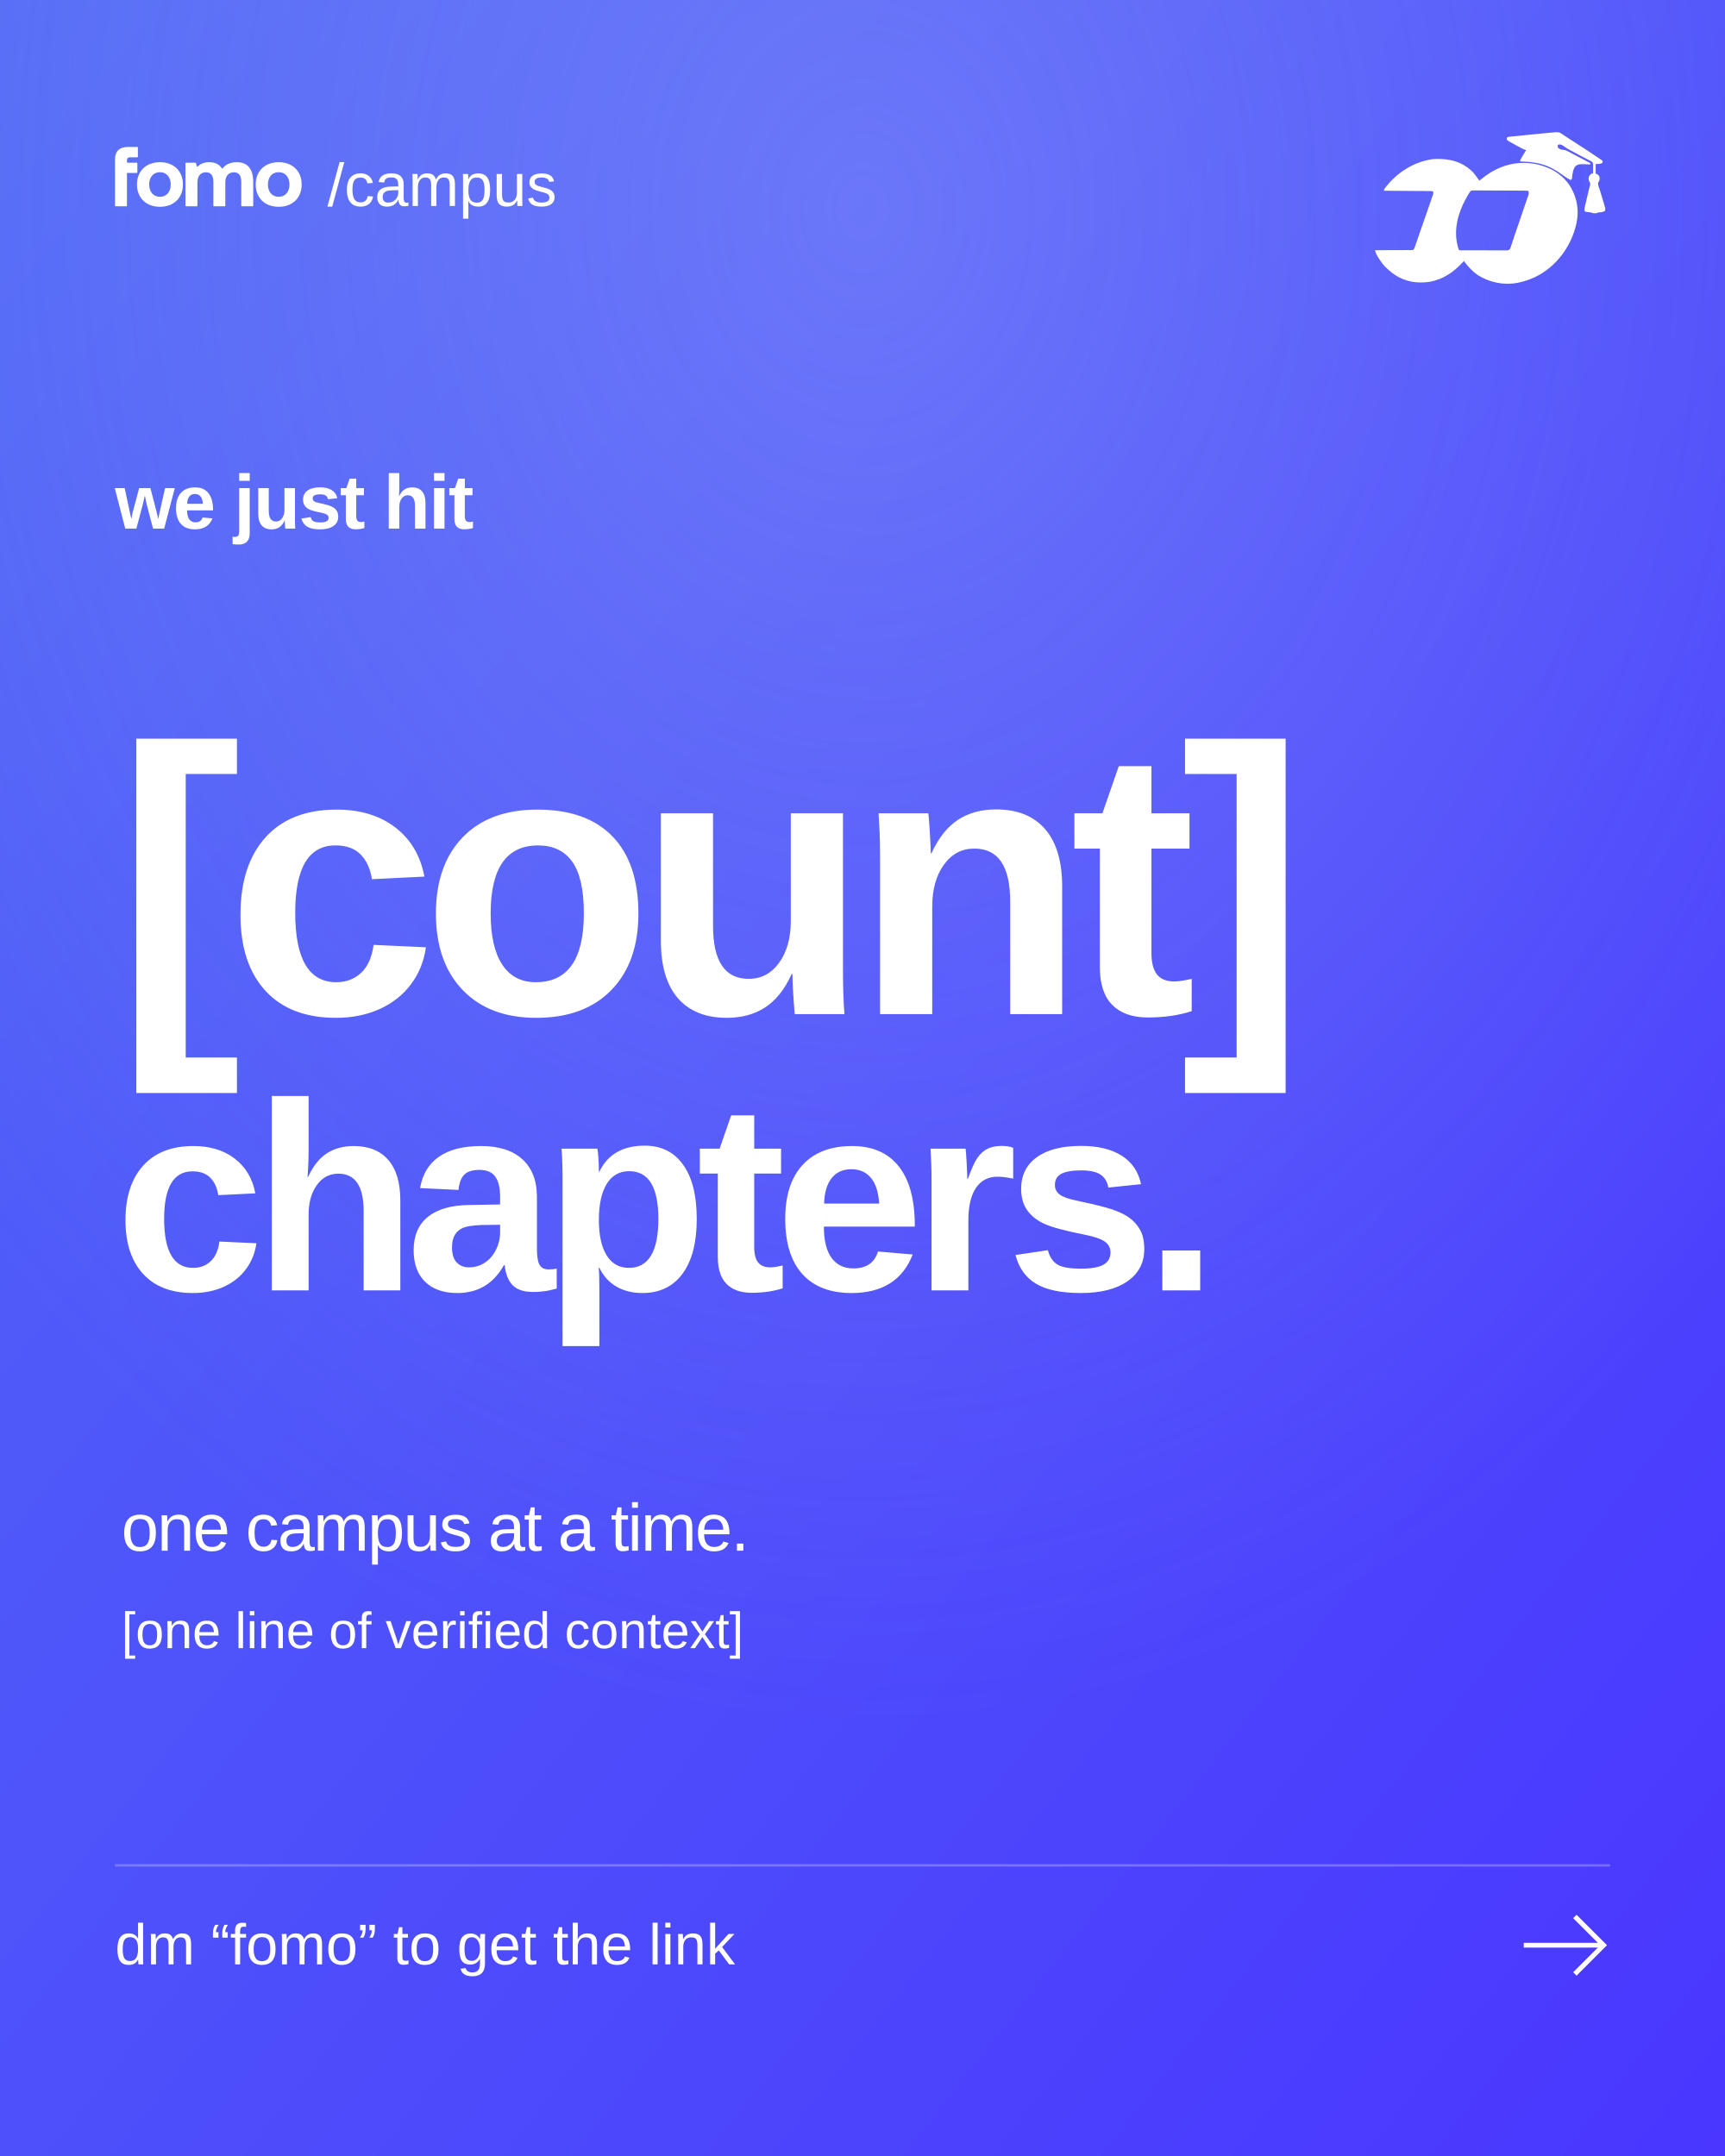
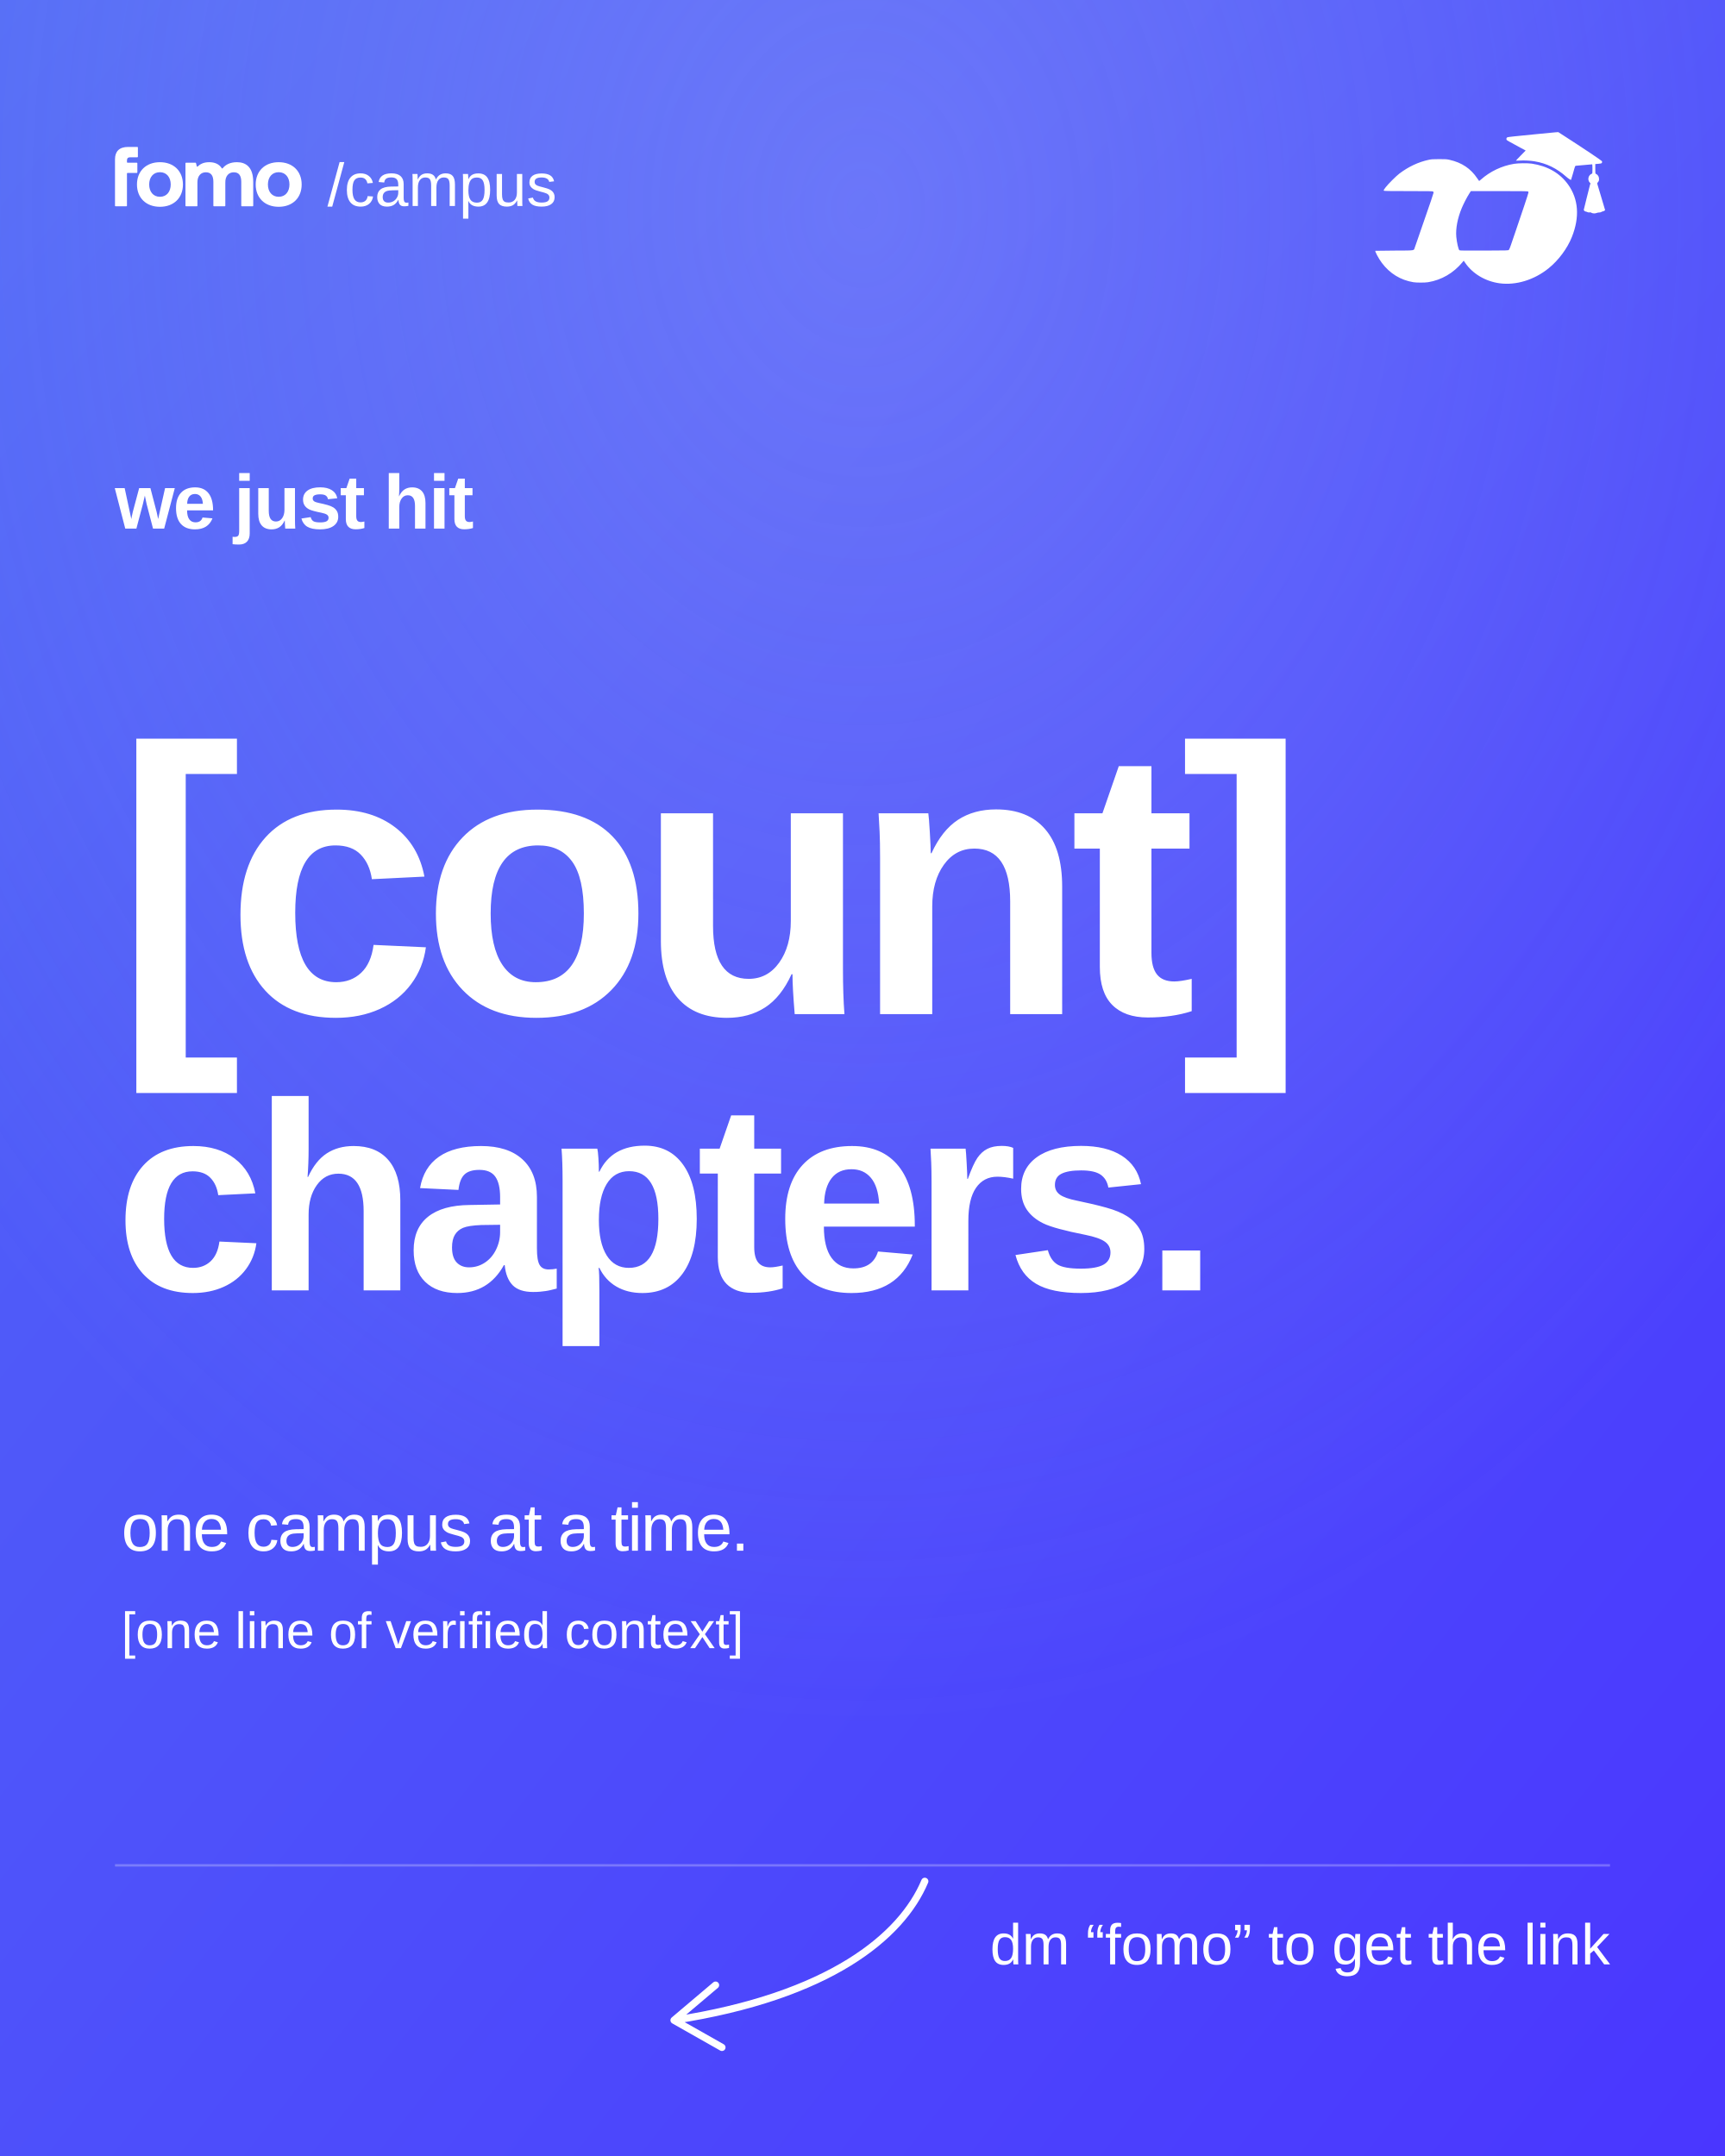
<svg xmlns="http://www.w3.org/2000/svg" xmlns:xlink="http://www.w3.org/1999/xlink" width="1080" height="1350" viewBox="0 0 1080 1350" role="img" aria-labelledby="title description">
  <defs>
    <style>text{font-family:Aeonik,Arial,sans-serif}</style>
    <symbol id="fomo-campus-mark" viewBox="0 0 620 415">
-       <g fill="currentColor" fill-rule="evenodd">
-         <path d="M0 0 C0.381 0.25 0.381 0.25 2.306 1.515 C3.878 2.55 5.442 3.598 6.998 4.657 C9.732 6.515 12.509 8.298 15.292 10.079 C17.399 11.43 19.495 12.796 21.59 14.164 C24.88 16.307 28.187 18.422 31.504 20.523 C49.106 31.686 66.441 43.242 83.757 54.843 C87.17 57.13 90.585 59.413 94.013 61.676 C94.574 62.047 95.136 62.418 95.714 62.8 C97.17 63.763 98.628 64.722 100.087 65.682 C102.25 67.187 102.25 67.187 104.25 69.188 C104.125 71.688 104.125 71.688 103.25 74.188 C99.92 76.466 96.412 76.605 92.5 76.812 C91.469 76.874 91.469 76.874 86.25 77.188 C86.25 85.438 86.25 93.688 86.25 102.188 C87.57 102.517 88.89 102.847 90.25 103.188 C93.186 105.388 95.078 107.671 96.25 111.188 C96.961 116.546 96.293 120.019 93.027 124.352 C90.708 129.829 95.015 138.1 96.688 143.375 C99.934 153.769 103.084 164.192 106.126 174.648 C106.582 176.211 107.043 177.773 107.508 179.334 C108.163 181.539 108.804 183.747 109.441 185.957 C109.64 186.614 109.838 187.272 110.043 187.949 C111.102 191.689 111.539 194.473 110.25 198.188 C104.979 201.712 99.412 202.434 93.25 202.188 C92.944 202.349 92.944 202.349 91.395 203.164 C88.732 204.435 86.752 204.454 83.812 204.438 C82.886 204.443 81.959 204.448 81.004 204.453 C78.072 204.17 75.954 203.315 73.25 202.188 C71.039 201.879 71.039 201.879 68.875 201.75 C59.926 200.789 59.926 200.789 57.25 198.188 C56.676 190.935 59.254 183.051 60.902 176.047 C61.166 174.91 61.428 173.773 61.691 172.635 C62.238 170.271 62.788 167.908 63.343 165.546 C64.049 162.533 64.748 159.518 65.444 156.502 C66.114 153.6 66.79 150.698 67.465 147.797 C67.589 147.259 67.589 147.259 68.219 144.539 C70.17 136.237 70.17 136.237 71.436 132.618 C72.439 129.624 72.221 128.175 71.25 125.188 C70.734 124.259 70.219 123.331 69.688 122.375 C67.648 117.853 67.231 113.939 68.977 109.227 C71.014 105.3 73.119 103.036 77.25 101.188 C77.91 101.188 78.57 101.188 79.25 101.188 C79.33 97.308 79.35 93.434 79.317 89.554 C79.314 88.237 79.327 86.92 79.356 85.603 C79.581 74.805 79.581 74.805 76.586 71.166 C74.22 69.539 71.868 68.365 69.25 67.188 C67.39 66.189 65.532 65.186 63.676 64.18 C62.166 63.406 60.657 62.632 59.143 61.865 C56.393 60.469 53.652 59.054 50.91 57.641 C50.353 57.354 49.796 57.067 49.223 56.772 C41.778 52.927 34.443 48.882 27.102 44.844 C24.172 43.233 21.236 41.643 18.273 40.094 C12.833 37.246 7.855 34.277 3.02 30.48 C-0.601 27.835 -4.037 26.039 -8.625 26.438 C-10.75 27.188 -10.75 27.188 -11.75 28.188 C-12.125 31 -12.125 31 -11.75 34.188 C-7.513 38.673 -2.735 40.104 3.273 40.398 C9.259 41.042 13.924 43.743 19.125 46.625 C20.657 47.45 22.189 48.275 23.722 49.099 C25.262 49.929 26.798 50.767 28.334 51.605 C31.714 53.44 35.119 55.223 38.531 56.998 C41.6 58.598 44.657 60.22 47.714 61.844 C50.058 63.086 52.407 64.318 54.756 65.549 C57.322 66.898 59.879 68.263 62.438 69.625 C62.925 69.879 62.925 69.879 65.395 71.166 C66.289 71.646 67.184 72.126 68.105 72.621 C68.906 73.044 69.707 73.468 70.532 73.904 C71.099 74.328 71.666 74.751 72.25 75.188 C72.25 76.177 72.25 77.168 72.25 78.188 C71.151 78.125 70.052 78.063 68.92 77.999 C43.085 76.883 43.085 76.883 34.25 82.188 C27.439 89.664 26.212 102.172 25.144 111.841 C24.906 113.925 24.906 113.925 24.25 117.188 C21.25 118.188 21.25 118.188 18.527 116.992 C17.406 116.363 16.294 115.718 15.188 115.062 C14.58 114.71 13.972 114.357 13.346 113.994 C8.089 110.861 3.173 107.315 -1.75 103.688 C-9.148 98.237 -16.625 93.466 -24.75 89.188 C-25.316 88.881 -25.883 88.575 -26.466 88.259 C-52.526 74.198 -80.598 71.188 -109.75 70.188 C-108.162 64.183 -104.98 59.26 -101.75 54 C-101.203 53.098 -100.657 52.197 -100.094 51.268 C-95.861 44.3 -95.861 44.3 -93.75 41.188 C-94.612 40.923 -95.473 40.659 -96.361 40.387 C-99.744 39.256 -102.842 37.695 -105.969 35.992 C-106.545 35.683 -107.121 35.375 -107.714 35.056 C-109.562 34.063 -111.406 33.063 -113.25 32.062 C-114.516 31.379 -115.782 30.696 -117.048 30.013 C-123.518 26.517 -129.979 23.004 -136.375 19.375 C-136.646 19.222 -136.646 19.222 -138.018 18.447 C-140.228 17.172 -141.932 16.005 -143.75 14.188 C-144 11.688 -144 11.688 -143.75 9.188 C-141.368 6.806 -140.56 6.841 -137.29 6.505 C-136.35 6.404 -135.41 6.303 -134.442 6.199 C-133.924 6.148 -133.924 6.148 -131.301 5.891 C-130.209 5.776 -129.117 5.662 -127.991 5.545 C-124.98 5.23 -121.968 4.927 -118.955 4.627 C-116.426 4.374 -113.899 4.115 -111.371 3.855 C-103.213 3.02 -95.052 2.208 -86.891 1.4 C-84.737 1.186 -82.584 0.972 -80.43 0.757 C-71.143 -0.17 -61.855 -1.084 -52.566 -1.986 C-50.513 -2.186 -48.46 -2.388 -46.408 -2.591 C-43.148 -2.912 -39.887 -3.226 -36.627 -3.536 C-34.875 -3.703 -33.123 -3.877 -31.372 -4.051 C-8.751 -6.169 -8.751 -6.169 0 0 Z " fill="currentColor" transform="translate(496.75,16.8125)" id="graduation-cap" />
-         <path d="M0 0 C0.334 -0.005 0.334 -0.005 2.026 -0.03 C35.306 -0.419 64.488 6.477 89.801 29.238 C90.184 29.581 90.184 29.581 92.125 31.312 C98.284 37.128 102.994 43.789 107.761 50.741 C109.059 52.61 110.417 54.431 111.801 56.238 C112.456 55.693 113.11 55.148 113.785 54.586 C135.692 36.436 158.906 22.309 186.801 15.238 C187.536 15.044 188.272 14.849 189.029 14.648 C222.008 6.26 258.766 9.745 289.801 23.238 C290.489 23.536 291.178 23.833 291.887 24.14 C315.49 34.578 335.991 51.705 348.801 74.238 C349.161 74.872 349.521 75.506 349.893 76.159 C365.526 104.281 369.958 135.83 362.801 167.238 C362.629 167.999 362.458 168.76 362.281 169.544 C350.348 221.049 318.521 267.61 273.594 295.941 C254.204 307.791 234.057 315.773 211.801 320.238 C211.502 320.298 211.502 320.298 209.992 320.602 C174.894 327.278 137.487 319.563 107.488 300.426 C93.103 290.303 82.155 278.326 71.801 264.238 C68.857 267.165 65.943 270.117 63.051 273.094 C43.793 292.806 22.475 307.371 -4.262 314.988 C-4.609 315.088 -4.609 315.088 -6.369 315.591 C-17.371 318.551 -28.393 319.631 -39.762 319.613 C-40.365 319.613 -40.969 319.612 -41.591 319.612 C-72.15 319.486 -100.351 308.257 -122.715 287.512 C-124.06 286.281 -125.416 285.061 -126.829 283.909 C-131.425 280.147 -135.019 276.047 -138.574 271.301 C-138.854 270.931 -138.854 270.931 -140.267 269.058 C-147.312 259.582 -155.16 248.829 -158.199 237.238 C-157.199 236.238 -157.199 236.238 -155.554 236.114 C-155.195 236.114 -155.195 236.114 -153.379 236.114 C-152.557 236.111 -151.735 236.109 -150.889 236.106 C-149.981 236.108 -149.073 236.11 -148.137 236.112 C-147.662 236.111 -147.662 236.111 -145.255 236.107 C-143.182 236.103 -141.109 236.101 -139.036 236.1 C-134.637 236.097 -130.239 236.075 -125.84 236.055 C-117.64 236.017 -109.441 235.985 -101.241 235.988 C-95.547 235.99 -89.853 235.965 -84.159 235.926 C-81.984 235.915 -79.81 235.914 -77.635 235.922 C-74.596 235.931 -71.559 235.91 -68.52 235.882 C-67.616 235.892 -66.712 235.902 -65.781 235.913 C-63.48 235.874 -61.431 235.795 -59.199 235.238 C-57.222 232.975 -57.222 232.975 -56.199 230.238 C-56.049 229.877 -56.049 229.877 -55.287 228.046 C-55.034 227.307 -54.781 226.568 -54.52 225.807 C-54.225 224.954 -53.929 224.101 -53.625 223.222 C-53.313 222.303 -53.001 221.384 -52.68 220.438 C-52.345 219.467 -52.01 218.496 -51.665 217.495 C-50.567 214.307 -49.477 211.116 -48.387 207.926 C-47.618 205.689 -46.848 203.452 -46.078 201.216 C-45.688 200.085 -45.299 198.955 -44.91 197.824 C-44.717 197.263 -44.523 196.703 -44.324 196.125 C-43.737 194.417 -43.149 192.708 -42.562 191 C-39.445 181.928 -36.273 172.877 -33.085 163.829 C-30.438 156.305 -27.818 148.772 -25.199 141.238 C-25.01 140.693 -25.01 140.693 -24.05 137.935 C-21.733 131.275 -19.426 124.611 -17.137 117.941 C-16.101 114.925 -15.062 111.911 -14.015 108.9 C-12.847 105.543 -11.696 102.18 -10.547 98.816 C-10.192 97.805 -9.838 96.793 -9.473 95.751 C-9.315 95.284 -9.315 95.284 -8.516 92.923 C-8.236 92.111 -7.956 91.299 -7.668 90.462 C-7.144 87.979 -7.261 86.586 -8.199 84.238 C-10.694 82.991 -12.393 83.1 -15.185 83.08 C-16.24 83.07 -17.294 83.06 -18.381 83.05 C-19.554 83.044 -20.727 83.039 -21.901 83.033 C-23.133 83.023 -24.364 83.013 -25.596 83.003 C-28.945 82.976 -32.294 82.955 -35.643 82.935 C-39.141 82.913 -42.639 82.886 -46.137 82.859 C-52.764 82.809 -59.39 82.764 -66.016 82.721 C-73.559 82.672 -81.102 82.617 -88.645 82.561 C-104.163 82.447 -119.681 82.341 -135.199 82.238 C-135.199 78.256 -133.316 76.355 -130.949 73.363 C-130.725 73.077 -130.725 73.077 -129.591 71.629 C-99.67 33.987 -57.047 7.132 -9.063 0.45 C-6.043 0.107 -3.037 0.037 0 0 Z M85.796 87.473 C85.467 88.055 85.139 88.638 84.801 89.238 C84.204 90.127 83.608 91.016 82.993 91.931 C81.328 94.816 79.668 97.702 78.051 100.613 C77.748 101.154 77.446 101.696 77.135 102.253 C56.446 139.508 44.401 184.136 55.855 226.273 C58.318 234.756 58.318 234.756 59.801 236.238 C61.436 236.341 63.077 236.373 64.716 236.379 C65.248 236.382 65.248 236.382 67.94 236.396 C69.13 236.397 70.319 236.398 71.509 236.399 C72.754 236.404 73.999 236.409 75.244 236.414 C78.634 236.428 82.025 236.434 85.415 236.438 C87.533 236.441 89.65 236.446 91.767 236.45 C98.388 236.464 105.009 236.473 111.629 236.477 C119.278 236.482 126.927 236.499 134.576 236.528 C140.483 236.55 146.39 236.56 152.298 236.561 C155.828 236.562 159.358 236.568 162.889 236.586 C166.21 236.602 169.532 236.605 172.854 236.596 C174.073 236.595 175.292 236.599 176.511 236.609 C178.175 236.622 179.84 236.614 181.505 236.606 C181.971 236.607 181.971 236.607 184.328 236.61 C187.274 236.167 188.63 235.243 190.801 233.238 C191.826 231.269 191.826 231.269 192.577 228.99 C192.87 228.127 193.162 227.263 193.463 226.373 C193.766 225.431 194.07 224.49 194.383 223.52 C194.714 222.531 195.045 221.542 195.385 220.524 C196.286 217.828 197.174 215.128 198.058 212.427 C198.991 209.588 199.939 206.754 200.887 203.919 C201.273 202.767 201.658 201.614 202.044 200.462 C202.235 199.888 202.427 199.315 202.624 198.725 C203.21 196.972 203.793 195.219 204.377 193.465 C207.713 183.444 211.177 173.469 214.683 163.506 C220.927 145.762 227.018 127.969 232.861 110.088 C233.957 106.744 235.087 103.418 236.28 100.107 C236.399 99.771 236.399 99.771 237.001 98.067 C237.451 96.798 237.911 95.532 238.385 94.271 C239.795 90.248 239.98 87.345 238.801 83.238 C236.124 81.9 234.056 82.094 231.058 82.071 C230.464 82.065 229.871 82.059 229.259 82.053 C227.261 82.035 225.264 82.024 223.267 82.014 C221.838 82.002 220.409 81.991 218.98 81.979 C214.279 81.943 209.579 81.917 204.879 81.895 C204.079 81.891 203.28 81.887 202.456 81.883 C194.917 81.846 187.378 81.815 179.839 81.793 C170.194 81.766 160.549 81.715 150.904 81.633 C144.124 81.577 137.344 81.548 130.563 81.539 C126.512 81.533 122.463 81.515 118.413 81.468 C114.601 81.424 110.79 81.413 106.977 81.428 C105.58 81.428 104.183 81.416 102.786 81.39 C90.014 81.172 90.014 81.172 85.796 87.473 Z " fill="currentColor" transform="translate(170.1992,80.76172)" id="fomo-eyes" />
+       <g fill="currentColor" fill-rule="evenodd" transform="translate(-240.190 -291.993) scale(0.815589)">
+         <path d="M704.000,851.489 C659.298,845.350 618.849,821.276 595.279,786.779 L590.531,779.831 L586.540,784.665 C558.138,819.063 520.232,841.118 477.500,848.109 C467.438,849.755 440.897,849.775 431.000,848.144 C390.066,841.399 356.287,820.720 330.727,786.759 C320.650,773.369 307.823,749.353 310.282,748.480 C310.952,748.242 338.147,747.924 370.715,747.774 C437.969,747.463 431.842,748.359 435.217,738.339 C436.299,735.128 440.265,723.725 444.030,713.000 C452.124,689.943 474.687,624.651 486.579,589.869 C491.210,576.322 495.000,564.542 495.000,563.691 C495.000,562.839 494.293,561.436 493.429,560.571 C492.027,559.170 483.541,559.000 415.051,559.000 C348.565,559.000 338.080,558.802 337.020,557.524 C336.010,556.307 336.975,554.517 342.549,547.274 C351.040,536.242 375.944,511.356 386.500,503.355 C415.124,481.659 446.747,466.787 479.000,459.852 C488.127,457.890 492.509,457.588 512.500,457.547 C533.032,457.505 536.614,457.749 545.881,459.824 C584.401,468.449 613.143,487.752 633.619,518.750 C636.617,523.288 639.264,527.000 639.501,527.000 C639.739,527.000 642.144,525.037 644.846,522.637 C674.311,496.467 711.276,478.895 750.500,472.411 C763.328,470.290 794.041,469.982 806.500,471.849 C856.836,479.392 895.899,501.942 921.968,538.507 C954.832,584.602 958.909,641.335 933.881,704.280 C919.198,741.207 891.383,778.611 859.500,804.302 C813.865,841.075 756.010,858.632 704.000,851.489 Z M733.852,745.500 C734.901,744.400 737.568,738.100 739.778,731.500 C741.988,724.900 748.839,704.875 755.003,687.000 C774.125,631.539 796.000,565.624 796.000,563.462 C796.000,562.328 795.460,560.860 794.800,560.200 C793.884,559.284 772.221,559.000 703.396,559.000 L613.193,559.000 L607.900,567.250 C600.996,578.011 590.163,598.929 584.528,612.379 C570.986,644.701 564.625,678.053 567.010,704.228 C568.643,722.141 573.768,744.378 576.815,746.768 C578.095,747.772 594.392,747.980 655.188,747.768 C730.463,747.505 731.982,747.461 733.852,745.500 Z M998.299,628.894 C996.539,628.385 994.824,627.524 994.489,626.982 C994.146,626.428 992.190,626.266 990.022,626.612 C987.410,627.030 985.121,626.708 982.929,625.615 C981.149,624.727 978.923,624.000 977.981,624.000 C975.197,624.000 970.787,619.991 971.523,618.130 C971.877,617.233 975.979,600.548 980.638,581.052 C985.297,561.556 989.956,543.106 990.991,540.052 L992.872,534.500 L990.500,532.000 C982.248,523.304 985.952,507.770 997.250,503.694 C998.807,503.132 999.000,501.464 999.000,488.531 C999.000,480.539 998.672,474.000 998.272,474.000 C995.946,474.000 949.957,478.091 947.317,478.533 C943.666,479.144 944.526,477.033 936.947,504.000 C934.088,514.175 931.444,522.838 931.072,523.252 C930.186,524.238 922.689,519.440 916.433,513.885 C885.904,486.771 853.740,470.988 815.991,464.599 C802.027,462.235 782.154,461.195 768.545,462.114 C761.969,462.559 756.404,462.737 756.178,462.511 C755.952,462.285 762.816,454.929 771.432,446.164 L787.096,430.229 L769.798,420.922 C739.352,404.542 727.553,397.893 726.782,396.682 C725.220,394.225 725.982,390.057 728.250,388.655 C729.634,387.800 738.967,386.442 752.500,385.127 C764.600,383.951 796.325,380.774 823.000,378.067 C849.675,375.360 875.775,372.844 881.000,372.477 L890.500,371.808 L909.000,383.723 C968.284,421.904 1027.749,461.663 1028.963,463.931 C1030.330,466.486 1029.516,469.662 1027.182,470.880 C1026.257,471.362 1021.562,472.077 1016.750,472.468 L1008.000,473.180 L1008.000,488.590 C1008.000,499.093 1008.349,504.000 1009.096,504.000 C1011.343,504.000 1016.111,508.296 1018.023,512.044 C1020.213,516.339 1020.635,523.898 1018.875,527.316 C1018.256,528.517 1016.830,530.510 1015.706,531.745 C1013.883,533.746 1013.790,534.397 1014.850,537.745 C1015.504,539.810 1021.252,559.030 1027.624,580.456 L1039.210,619.412 L1036.994,621.206 C1035.775,622.193 1033.954,623.000 1032.946,623.000 C1031.939,623.000 1029.564,623.915 1027.670,625.032 C1025.599,626.254 1022.684,627.005 1020.362,626.915 C1018.238,626.833 1014.700,627.473 1012.500,628.339 C1008.042,630.092 1003.110,630.285 998.299,628.894 Z" />
      </g>
    </symbol>
    <symbol id="fomo-wordmark" viewBox="0 0 352 113">
      <path d="M0.003 23.325C0.003 8.468 7.991 0 24.923 0H42.105C42.675 0 43.134 0.46 43.134 1.029V18.462C43.134 19.031 42.675 19.49 42.105 19.49H28.757C24.443 19.49 22.526 21.408 22.526 25.561V28.685C22.526 29.255 22.985 29.714 23.555 29.714H41.076C41.646 29.714 42.105 30.174 42.105 30.743V48.014C42.105 48.584 41.646 49.043 41.076 49.043H23.555C22.985 49.043 22.526 49.503 22.526 50.072V110.797C22.526 111.366 22.066 111.826 21.497 111.826H1.029C0.46 111.826 0 111.366 0 110.797V23.325H0.003Z" fill="currentColor" />
      <path d="M41.381 70.769C41.381 45.528 58.636 28.757 84.673 28.757C110.711 28.757 127.965 45.531 127.965 70.769C127.965 96.008 110.711 112.782 84.673 112.782C58.636 112.782 41.381 96.008 41.381 70.769ZM104.959 70.769C104.959 57.192 97.291 47.606 84.67 47.606C72.049 47.606 64.384 57.192 64.384 70.769C64.384 84.347 72.052 93.933 84.67 93.933C97.287 93.933 104.959 84.347 104.959 70.769Z" fill="currentColor" />
      <path d="M260.369 65.978V110.796C260.369 111.366 259.909 111.825 259.34 111.825H238.872C238.302 111.825 237.843 111.366 237.843 110.796V65.817C237.843 53.995 233.371 47.767 223.785 47.767C214.199 47.767 207.491 54.794 207.81 67.415V110.796C207.81 111.366 207.35 111.825 206.781 111.825H186.313C185.744 111.825 185.284 111.366 185.284 110.796V65.817C185.284 53.995 180.812 47.767 171.065 47.767C161.318 47.767 155.251 55.117 155.251 66.616V110.796C155.251 111.366 154.792 111.825 154.222 111.825H133.754C133.185 111.825 132.725 111.366 132.725 110.796V30.746C132.725 30.177 133.185 29.717 133.754 29.717H151.571C152.044 29.717 152.456 30.039 152.569 30.495L154.088 36.58C154.246 37.211 155.028 37.447 155.501 37.002C160.183 32.615 166.476 28.757 177.451 28.757C186.961 28.757 195.882 31.703 201.246 40.284C201.565 40.791 202.281 40.836 202.652 40.362C208.307 33.136 217.317 28.757 229.687 28.757C245.662 28.757 260.358 37.063 260.358 65.978H260.369Z" fill="currentColor" />
      <path d="M265.029 70.769C265.029 45.528 282.284 28.757 308.321 28.757C334.359 28.757 351.613 45.531 351.613 70.769C351.613 96.008 334.359 112.782 308.321 112.782C282.284 112.782 265.029 96.008 265.029 70.769ZM328.607 70.769C328.607 57.192 320.939 47.606 308.318 47.606C295.697 47.606 288.032 57.192 288.032 70.769C288.032 84.347 295.7 93.933 308.318 93.933C320.935 93.933 328.607 84.347 328.607 70.769Z" fill="currentColor" />
    </symbol>
    <linearGradient id="field" x1="0" y1="0" x2="1" y2="1">
      <stop stop-color="#516AF6" />
      <stop offset="1" stop-color="#4A36FF" />
    </linearGradient>
    <radialGradient id="glow" cx="0.5" cy="0.1" r="0.7">
      <stop stop-color="#ACB8F9" stop-opacity="0.3" />
      <stop offset="1" stop-color="#ACB8F9" stop-opacity="0" />
    </radialGradient>
  </defs>
  <g id="background">
    <rect width="1080" height="1350" fill="url(#field)" />
    <rect width="1080" height="1350" fill="url(#glow)" />
  </g>
  <g id="brand" color="#FFFFFF">
    <use href="#fomo-wordmark" xlink:href="#fomo-wordmark" x="72" y="92" width="117" height="37.560" />
    <text x="205" y="129" font-size="38" fill="#FFFFFF" font-weight="500">/campus</text>
    <use href="#fomo-campus-mark" xlink:href="#fomo-campus-mark" x="858" y="80" width="150" height="100.403" />
  </g>
  <g id="editable-chapter-milestone">
    <text x="72" y="331" font-size="48" fill="#FFFFFF" font-weight="700" letter-spacing="-1">we just hit</text>
    <text x="72" y="635" font-size="238" fill="#FFFFFF" font-weight="700" letter-spacing="-10">[count]</text>
    <text x="72" y="808" font-size="168" fill="#FFFFFF" font-weight="700" letter-spacing="-7">chapters.</text>
    <text x="76" y="971" font-size="42" fill="#FFFFFF" font-weight="500" letter-spacing="-1">one campus at a time.</text>
    <text x="76" y="1032" font-size="32" fill="#FFFFFF" font-weight="400">[one line of verified context]</text>
  </g>
  <g id="editable-call-to-action">
    <path d="M72 1168 H1008" fill="none" stroke="#FFFFFF" stroke-opacity=".25" stroke-width="1.5" />
-     <text x="72" y="1230" font-size="36" fill="#FFFFFF" font-weight="500">dm “fomo” to get the link</text>
-     <path d="M954 1218 H1004 M986 1200 L1004 1218 L986 1236" fill="none" stroke="#FFFFFF" stroke-width="3" />
+     <text x="1008" y="1230" font-size="36" fill="#FFFFFF" font-weight="500" text-anchor="end">dm “fomo” to get the link</text>
+     <path id="cta-arrow" d="M157 0C142.5 34.5 97.5 72 0 87M26 65L0 87L30 104" transform="translate(422 1178)" fill="none" stroke="#FFFFFF" stroke-width="4.5" stroke-linecap="round" stroke-linejoin="round" />
  </g>
</svg>
